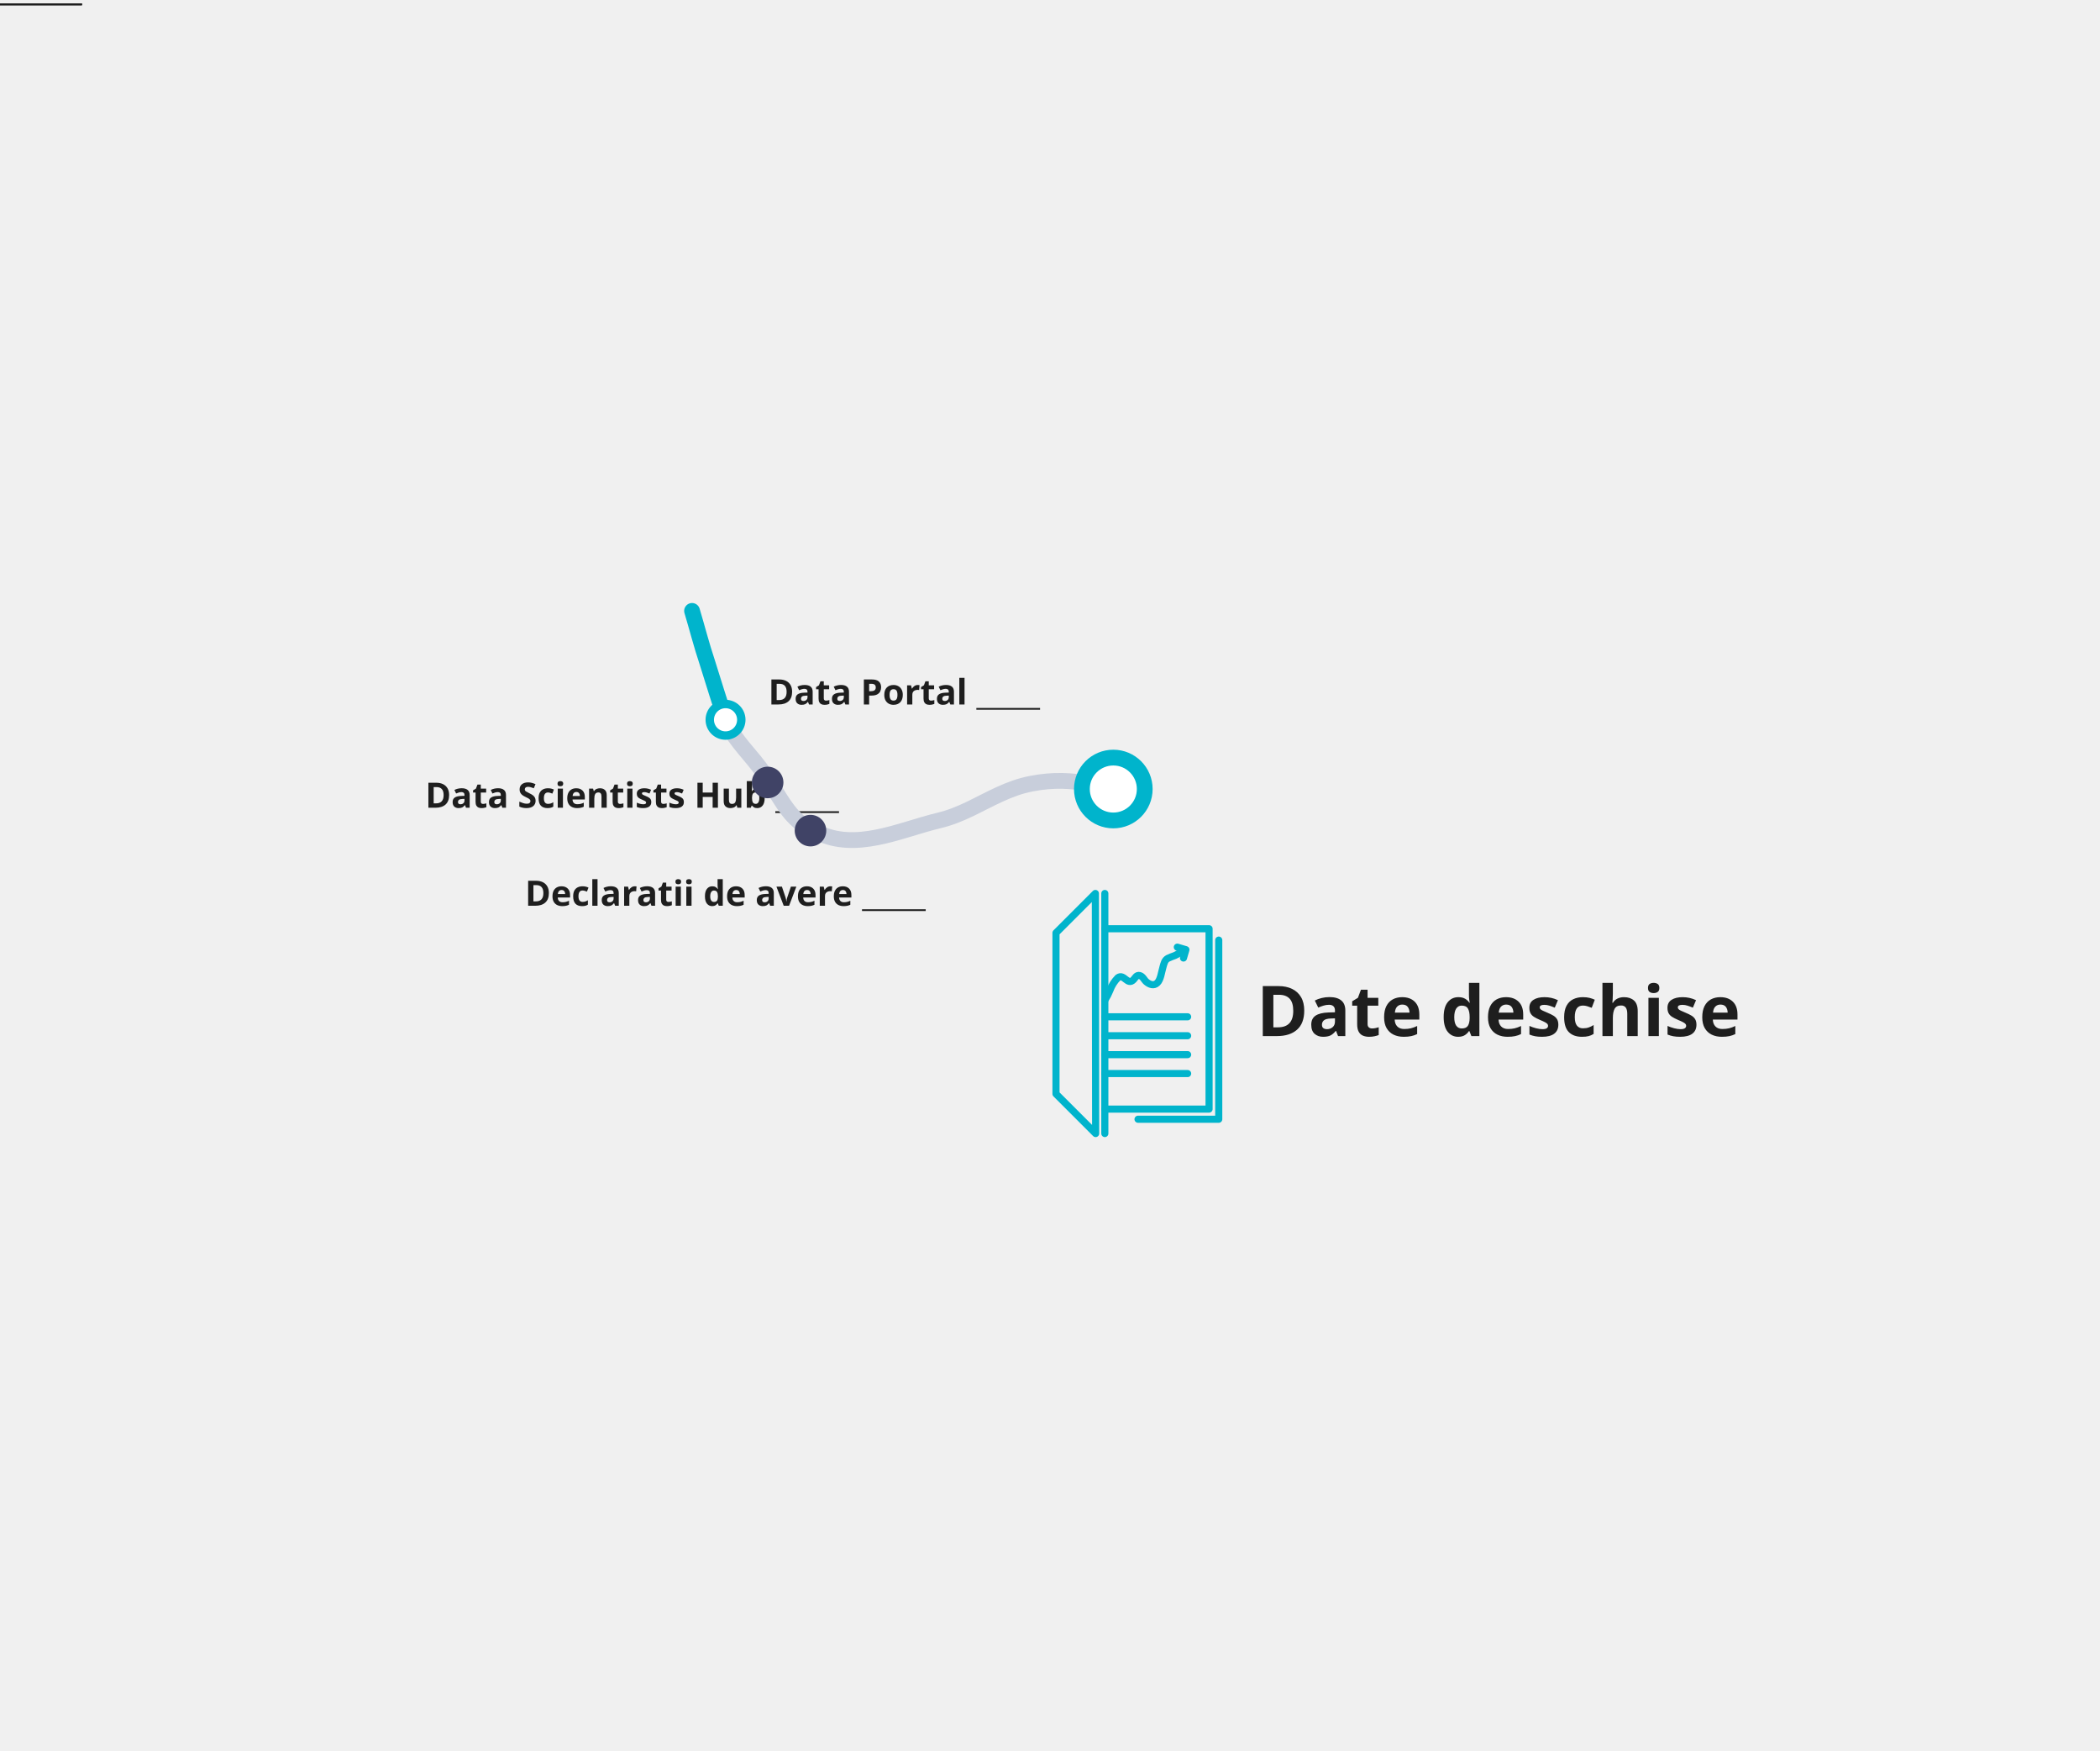
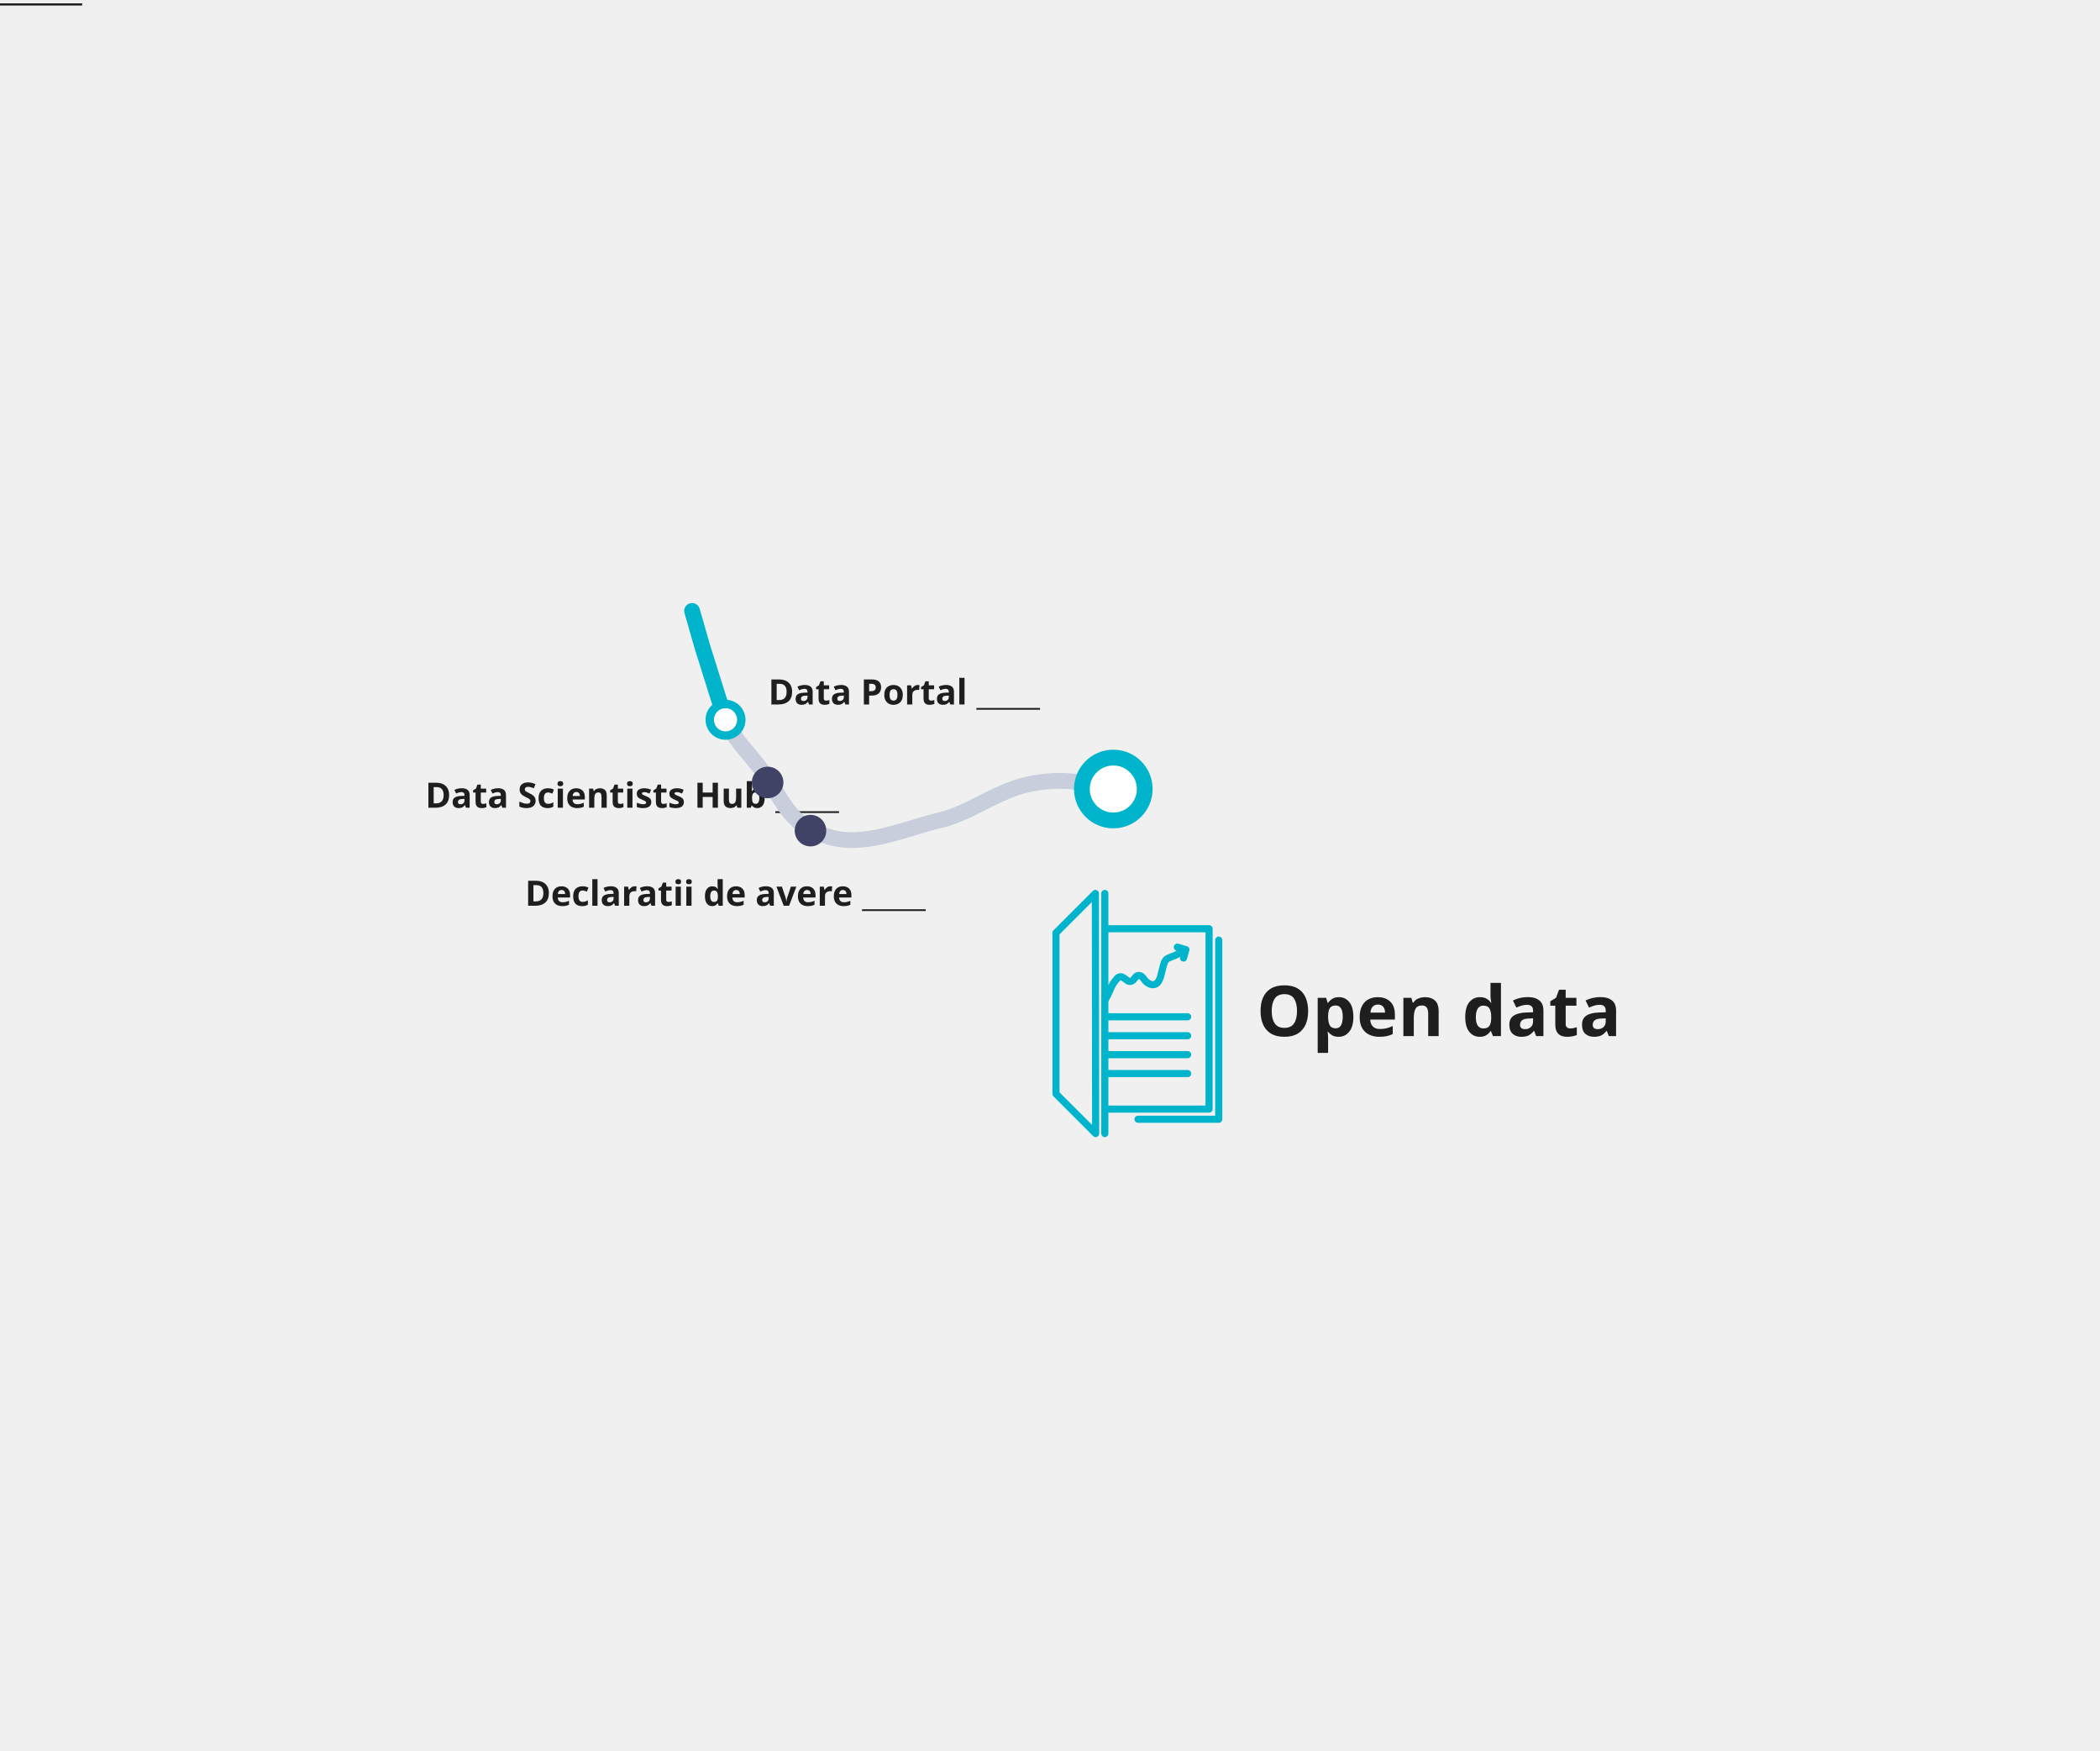
<svg xmlns="http://www.w3.org/2000/svg" viewBox="0 0 1200 1000" fill="none">
  <g id="segment-participation-02-date-deschise">
    <g id="Group 1198">
      <text class="btn-project" text-decoration="underline" cursor="pointer" data-projectid="3" id="Declaratii de avere" fill="#1E1E1E" xml:space="preserve" style="white-space: pre" font-family="Titillium Web" font-size="20" font-weight="600" letter-spacing="0px">
        <tspan x="300" y="517.45">Declaratii de avere</tspan>
      </text>
      <text class="btn-project" text-decoration="underline" cursor="pointer" data-projectid="2" id="Data Scientists Hub" fill="#1E1E1E" xml:space="preserve" style="white-space: pre" font-family="Titillium Web" font-size="20" font-weight="600" letter-spacing="0px">
        <tspan x="243" y="461.45">Data Scientists Hub</tspan>
      </text>
      <text class="btn-project" text-decoration="underline" cursor="pointer" data-projectid="1" id="Data Portal" fill="#1E1E1E" xml:space="preserve" style="white-space: pre" font-family="Titillium Web" font-size="20" font-weight="600" letter-spacing="0px">
        <tspan x="439" y="402.45">Data Portal</tspan>
      </text>
      <g id="icon-date-deschise 1">
        <path id="Vector" d="M626.08 647.574L603.421 624.914V532.927L625.927 510.421L626.08 647.574Z" stroke="#00B4CC" stroke-width="4.066" stroke-linecap="round" stroke-linejoin="round" />
        <path id="Vector_2" d="M631.331 510.421V647.574" stroke="#00B4CC" stroke-width="4.066" stroke-linecap="round" stroke-linejoin="round" />
        <path id="Vector_3" d="M631.331 530.565H690.896V633.606H631.331" stroke="#00B4CC" stroke-width="4.066" stroke-linecap="round" stroke-linejoin="round" />
        <path id="Vector_4" d="M696.421 537.071V639.406H650.305" stroke="#00B4CC" stroke-width="4.066" stroke-linecap="round" stroke-linejoin="round" />
        <path id="Vector_5" d="M678.645 580.884H631.331" stroke="#00B4CC" stroke-width="4.066" stroke-linecap="round" stroke-linejoin="round" />
        <path id="Vector_6" d="M678.645 591.695H631.331" stroke="#00B4CC" stroke-width="4.066" stroke-linecap="round" stroke-linejoin="round" />
        <path id="Vector_7" d="M678.645 602.5H631.331" stroke="#00B4CC" stroke-width="4.066" stroke-linecap="round" stroke-linejoin="round" />
        <path id="Vector_8" d="M678.645 613.31H631.331" stroke="#00B4CC" stroke-width="4.066" stroke-linecap="round" stroke-linejoin="round" />
        <path id="Vector_9" d="M631.484 571.154C632.558 569.473 633.473 567.694 634.217 565.843C635.194 563.097 636.767 560.601 638.823 558.535C642.353 556.017 644.288 563.386 647.788 559.61C648.74 558.535 649.477 556.877 651.257 557.307C653.038 557.737 653.836 559.886 655.004 560.869C656.876 562.465 659.363 563.417 661.328 561.483C663.293 559.548 663.692 555.342 664.552 552.487C665.105 550.583 665.473 548.526 667.315 547.513C668.627 546.902 669.97 546.359 671.338 545.885C673.18 545.087 674.654 543.92 676.404 542.969" stroke="#00B4CC" stroke-width="4.066" stroke-linecap="round" stroke-linejoin="round" />
        <path id="Vector_10" d="M672.751 541.094L677.664 542.538L676.283 547.297" stroke="#00B4CC" stroke-width="4.066" stroke-linecap="round" stroke-linejoin="round" />
      </g>
-       <text id="Date deschise" fill="#1E1E1E" xml:space="preserve" style="white-space: pre" font-family="Titillium Web" font-size="40" font-weight="600" letter-spacing="0px">
-         <tspan x="718" y="591.9">Date deschise</tspan>
+       <text id="Open data" fill="#1E1E1E" xml:space="preserve" style="white-space: pre" font-family="Titillium Web" font-size="40" font-weight="600" letter-spacing="0px">
+         <tspan x="718" y="591.9">Open data</tspan>
      </text>
      <g id="Group 1197">
        <path id="Vector_11" d="M623.034 447.755C612.363 445.976 602.245 445.159 589.171 447.731C582.73 448.98 576.914 451.191 571.338 453.739C559.898 458.954 549.467 465.636 536.705 468.688C533.893 469.361 531.057 470.13 528.173 470.971C522.141 472.726 515.988 474.696 509.787 476.355C498.299 479.407 486.691 481.354 475.564 478.614C475.035 478.494 474.506 478.349 473.977 478.181C469.964 477.028 466.575 475.706 463.643 474.168C451.914 468.087 447.66 459.074 440.234 447.418C439.249 445.88 438.191 444.27 437.086 442.635C428.914 430.715 421.079 424.634 415.311 413.026" stroke="#C8CEDB" stroke-width="9.017" stroke-miterlimit="10" stroke-linecap="round" stroke-linejoin="round" />
        <path id="Vector_12" d="M395.458 349C398.367 358.71 400.866 368.563 404.087 378.201C405.096 381.253 414.085 410.598 415.286 413.026" stroke="#00B4CC" stroke-width="9.017" stroke-miterlimit="10" stroke-linecap="round" stroke-linejoin="round" />
        <path id="Vector_13" d="M636.18 468.711C646.095 468.711 654.133 460.673 654.133 450.758C654.133 440.843 646.095 432.805 636.18 432.805C626.264 432.805 618.227 440.843 618.227 450.758C618.227 460.673 626.264 468.711 636.18 468.711Z" fill="white" stroke="#00B4CC" stroke-width="9.017" stroke-miterlimit="10" stroke-linecap="round" stroke-linejoin="round" />
        <path id="Vector_14" d="M414.589 420.211C419.567 420.211 423.602 416.176 423.602 411.199C423.602 406.221 419.567 402.186 414.589 402.186C409.612 402.186 405.577 406.221 405.577 411.199C405.577 416.176 409.612 420.211 414.589 420.211Z" fill="white" stroke="#00B4CC" stroke-width="4.807" stroke-miterlimit="10" stroke-linecap="round" stroke-linejoin="round" />
        <path id="Vector_15" d="M438.648 456.021C443.625 456.021 447.661 451.986 447.661 447.009C447.661 442.031 443.625 437.996 438.648 437.996C433.67 437.996 429.635 442.031 429.635 447.009C429.635 451.986 433.67 456.021 438.648 456.021Z" fill="#404366" />
        <path id="Vector_16" d="M463.138 483.54C468.115 483.54 472.15 479.505 472.15 474.528C472.15 469.55 468.115 465.515 463.138 465.515C458.16 465.515 454.125 469.55 454.125 474.528C454.125 479.505 458.16 483.54 463.138 483.54Z" fill="#404366" />
      </g>
    </g>
  </g>
</svg>
